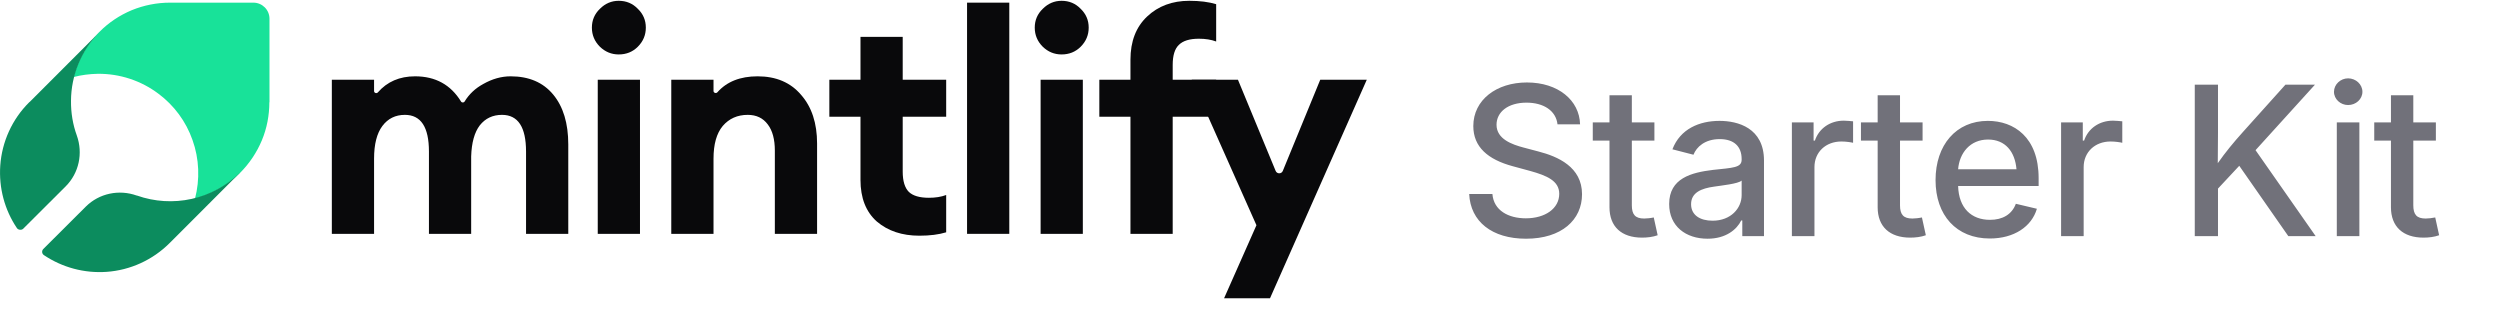
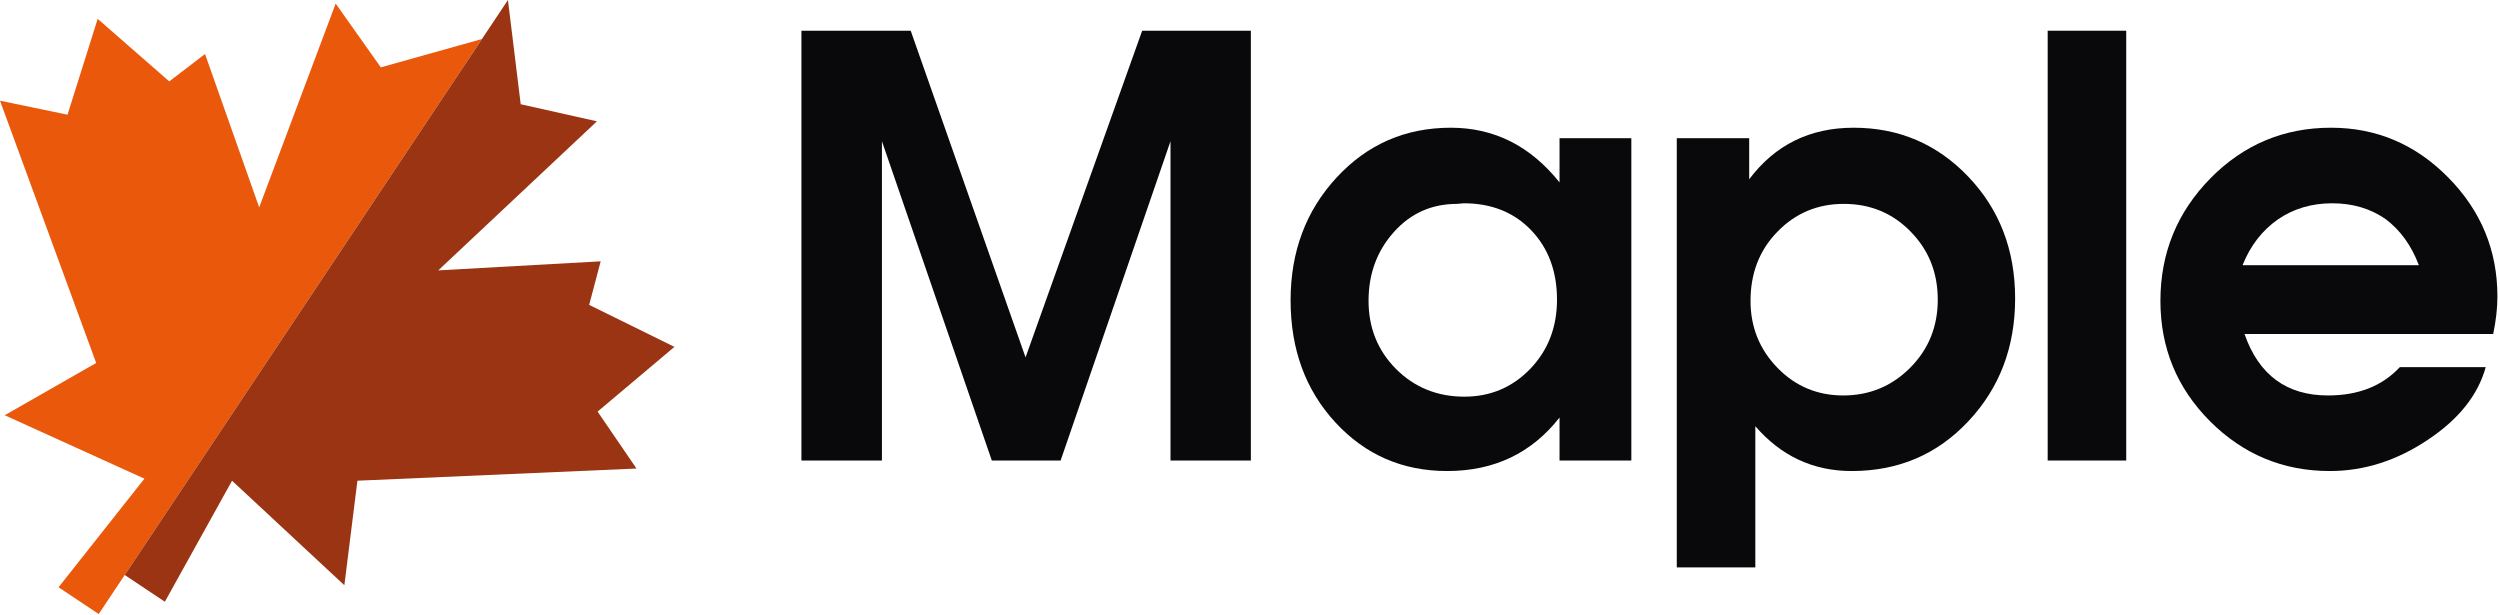
- <svg xmlns="http://www.w3.org/2000/svg" width="180" height="23" viewBox="0 0 180 23" fill="none">
-   <path d="M91.44 21.476H88.133L90.464 16.216L85.802 5.74H89.132L91.847 12.307C91.943 12.536 92.268 12.536 92.362 12.306L95.058 5.74H98.409L91.44 21.476Z" fill="#09090B" />
-   <path d="M81.393 16.837V8.403H79.152V5.74H81.393V4.297C81.393 2.98 81.792 1.944 82.592 1.19C83.391 0.435 84.404 0.058 85.633 0.058C86.387 0.058 87.031 0.139 87.564 0.302V2.988C87.208 2.854 86.794 2.788 86.32 2.788C85.655 2.788 85.174 2.936 84.878 3.232C84.582 3.513 84.434 3.994 84.434 4.674V5.74H87.564V8.403H84.434V16.837H81.393Z" fill="#09090B" />
-   <path d="M76.433 3.92C75.915 3.92 75.463 3.735 75.079 3.365C74.694 2.98 74.502 2.521 74.502 1.989C74.502 1.456 74.694 1.005 75.079 0.635C75.463 0.25 75.915 0.058 76.433 0.058C76.98 0.058 77.438 0.25 77.809 0.635C78.193 1.005 78.386 1.456 78.386 1.989C78.386 2.521 78.193 2.98 77.809 3.365C77.438 3.735 76.98 3.92 76.433 3.92ZM74.924 16.837V5.74H77.964V16.837H74.924Z" fill="#09090B" />
-   <path d="M69.628 16.837V0.191H72.669V16.837H69.628Z" fill="#09090B" />
-   <path d="M66.194 16.97C64.951 16.97 63.93 16.63 63.131 15.949C62.347 15.254 61.955 14.255 61.955 12.953V8.403H59.713V5.74H61.955V2.655H64.995V5.74H68.125V8.403H64.995V12.354C64.995 13.034 65.143 13.523 65.439 13.819C65.735 14.1 66.216 14.24 66.882 14.24C67.355 14.24 67.769 14.174 68.125 14.04V16.726C67.592 16.889 66.948 16.97 66.194 16.97Z" fill="#09090B" />
-   <path d="M48.332 16.837V5.74H51.373V6.551C51.373 6.688 51.559 6.748 51.65 6.646C52.328 5.879 53.293 5.495 54.546 5.495C55.878 5.495 56.921 5.939 57.676 6.827C58.445 7.7 58.83 8.869 58.83 10.334V16.837H55.789V10.844C55.789 10.03 55.619 9.402 55.279 8.958C54.939 8.499 54.458 8.27 53.836 8.27C53.096 8.27 52.497 8.536 52.038 9.069C51.594 9.601 51.373 10.386 51.373 11.421V16.837H48.332Z" fill="#09090B" />
-   <path d="M44.547 3.92C44.029 3.92 43.578 3.735 43.193 3.365C42.809 2.98 42.616 2.521 42.616 1.989C42.616 1.456 42.809 1.005 43.193 0.635C43.578 0.25 44.029 0.058 44.547 0.058C45.095 0.058 45.553 0.25 45.923 0.635C46.308 1.005 46.5 1.456 46.5 1.989C46.5 2.521 46.308 2.98 45.923 3.365C45.553 3.735 45.095 3.92 44.547 3.92ZM43.038 16.837V5.74H46.079V16.837H43.038Z" fill="#09090B" />
-   <path d="M37.875 16.837V10.911C37.875 9.15 37.298 8.27 36.144 8.27C35.478 8.27 34.945 8.521 34.546 9.024C34.161 9.527 33.954 10.275 33.924 11.266V16.837H30.884V10.911C30.884 9.15 30.306 8.27 29.152 8.27C28.472 8.27 27.932 8.536 27.532 9.069C27.133 9.601 26.933 10.386 26.933 11.421V16.837H23.892V5.74H26.933V6.559C26.933 6.695 27.116 6.755 27.206 6.652C27.878 5.881 28.771 5.495 29.885 5.495C31.349 5.495 32.452 6.1 33.193 7.309C33.252 7.404 33.395 7.403 33.454 7.307C33.774 6.78 34.219 6.361 34.79 6.05C35.441 5.68 36.099 5.495 36.765 5.495C38.082 5.495 39.103 5.932 39.828 6.805C40.553 7.678 40.916 8.876 40.916 10.4V16.837H37.875Z" fill="#09090B" />
-   <path d="M19.403 7.362V1.35C19.403 0.705 18.879 0.191 18.244 0.191H12.235C11.291 0.191 10.357 0.378 9.487 0.733C8.618 1.098 7.824 1.621 7.16 2.295L7.114 2.341C6.235 3.23 5.609 4.333 5.291 5.548C5.861 5.399 6.45 5.324 7.039 5.314C8.609 5.296 10.151 5.801 11.403 6.745C12.534 7.586 13.394 8.746 13.861 10.083C14.347 11.438 14.403 12.916 14.039 14.309C15.244 13.991 16.356 13.364 17.244 12.486L17.291 12.439C17.954 11.775 18.487 10.98 18.851 10.111C19.216 9.241 19.393 8.306 19.393 7.362H19.403Z" fill="#18E299" />
-   <path d="M5.112 7.26C5.121 5.416 5.857 3.646 7.151 2.324L2.151 7.326C2.133 7.344 2.114 7.354 2.095 7.372C0.876 8.583 0.14 10.204 0.019 11.918C-0.092 13.52 0.327 15.103 1.22 16.426C1.306 16.552 1.537 16.593 1.667 16.472L4.73 13.417C5.689 12.458 5.987 11.033 5.531 9.757C5.242 8.965 5.103 8.117 5.112 7.26Z" fill="#0C8C5E" />
-   <path d="M17.262 12.44C16.303 13.38 15.102 14.032 13.799 14.321C12.486 14.61 11.127 14.526 9.861 14.079C9.861 14.079 9.851 14.079 9.842 14.079C8.567 13.622 7.142 13.921 6.183 14.871L3.12 17.926C2.99 18.056 3.009 18.27 3.167 18.373C4.489 19.258 6.072 19.686 7.673 19.574C9.386 19.453 10.997 18.717 12.216 17.497L12.263 17.451L17.262 12.449V12.44Z" fill="#0C8C5E" />
-   <text x="105" y="17" font-family="Inter, ui-sans-serif, system-ui, -apple-system, sans-serif" font-size="15" font-weight="500" fill="#71717A" letter-spacing="-0.01em">Starter Kit</text>
+ <svg xmlns="http://www.w3.org/2000/svg" width="114" height="28" viewBox="0 0 114 28" fill="none">
+   <path d="M6.585 21.828L2.67 26.78L4.501 28L21.975 1.78L17.365 3.071L15.307 0.163L11.819 9.456L9.349 2.463L7.718 3.711L4.454 0.86L3.079 5.23L0 4.592L4.386 16.551L0.215 18.935L6.585 21.828Z" fill="#EA580C" />
+   <path d="M10.581 21.921L7.517 27.44L5.687 26.22L23.162 0L23.744 4.753L27.22 5.532L19.985 12.329L27.391 11.916L26.866 13.903L30.754 15.817L27.25 18.769L29.024 21.365L16.298 21.92L15.703 26.687L10.581 21.921Z" fill="#9A3412" />
+   <path d="M57.039 21H53.375V6.44L48.364 21H45.227L40.216 6.44V21H36.545V1.401H41.528L46.765 16.297L52.083 1.401H57.039V21Z" fill="#09090B" />
+   <path d="M74.389 21H71.115V19.038C69.843 20.665 68.134 21.479 65.988 21.479C63.955 21.479 62.258 20.74 60.895 19.264C59.532 17.787 58.851 15.93 58.851 13.693C58.851 11.473 59.551 9.607 60.95 8.094C62.349 6.581 64.085 5.824 66.159 5.824C68.136 5.824 69.788 6.656 71.115 8.319V6.303H74.389V21ZM70.999 13.665C70.999 12.375 70.607 11.32 69.823 10.5C69.039 9.68 68.013 9.27 66.746 9.27L66.439 9.297C65.281 9.297 64.32 9.728 63.554 10.589C62.789 11.446 62.406 12.489 62.406 13.72C62.406 14.95 62.825 15.987 63.663 16.83C64.507 17.669 65.543 18.088 66.774 18.088C67.968 18.088 68.975 17.66 69.795 16.803C70.597 15.96 70.999 14.914 70.999 13.665Z" fill="#09090B" />
+   <path d="M91.89 13.61C91.89 15.83 91.179 17.696 89.757 19.209C88.34 20.722 86.567 21.479 84.438 21.479C82.684 21.479 81.219 20.797 80.043 19.435V25.874H76.461V6.303H79.763V8.176C80.939 6.608 82.527 5.824 84.527 5.824C86.596 5.824 88.342 6.572 89.764 8.067C91.181 9.557 91.89 11.405 91.89 13.61ZM88.362 13.665C88.362 12.435 87.95 11.4 87.125 10.562C86.305 9.719 85.288 9.297 84.076 9.297C82.882 9.297 81.875 9.719 81.055 10.562C80.234 11.4 79.824 12.453 79.824 13.72C79.824 14.914 80.234 15.932 81.055 16.776C81.875 17.614 82.873 18.033 84.049 18.033C85.243 18.033 86.259 17.614 87.098 16.776C87.941 15.932 88.362 14.896 88.362 13.665Z" fill="#09090B" />
+   <path d="M96.956 21H93.374V1.401H96.956V21Z" fill="#09090B" />
+   <path d="M113.882 13.522C113.882 14.046 113.818 14.615 113.69 15.23H102.35C103.001 17.099 104.271 18.033 106.157 18.033C107.538 18.033 108.63 17.603 109.432 16.741H113.349C112.998 18.013 112.12 19.116 110.717 20.05C109.299 21.002 107.807 21.479 106.239 21.479C104.111 21.479 102.29 20.722 100.777 19.209C99.269 17.696 98.515 15.866 98.515 13.72C98.515 11.537 99.278 9.671 100.805 8.121C102.318 6.59 104.147 5.824 106.294 5.824C108.368 5.824 110.149 6.581 111.64 8.094C113.134 9.607 113.882 11.416 113.882 13.522ZM110.3 12.093C109.963 11.2 109.459 10.5 108.789 9.994C108.096 9.511 107.283 9.27 106.349 9.27C105.419 9.27 104.599 9.511 103.888 9.994C103.159 10.5 102.616 11.2 102.261 12.093H110.3Z" fill="#09090B" />
</svg>
